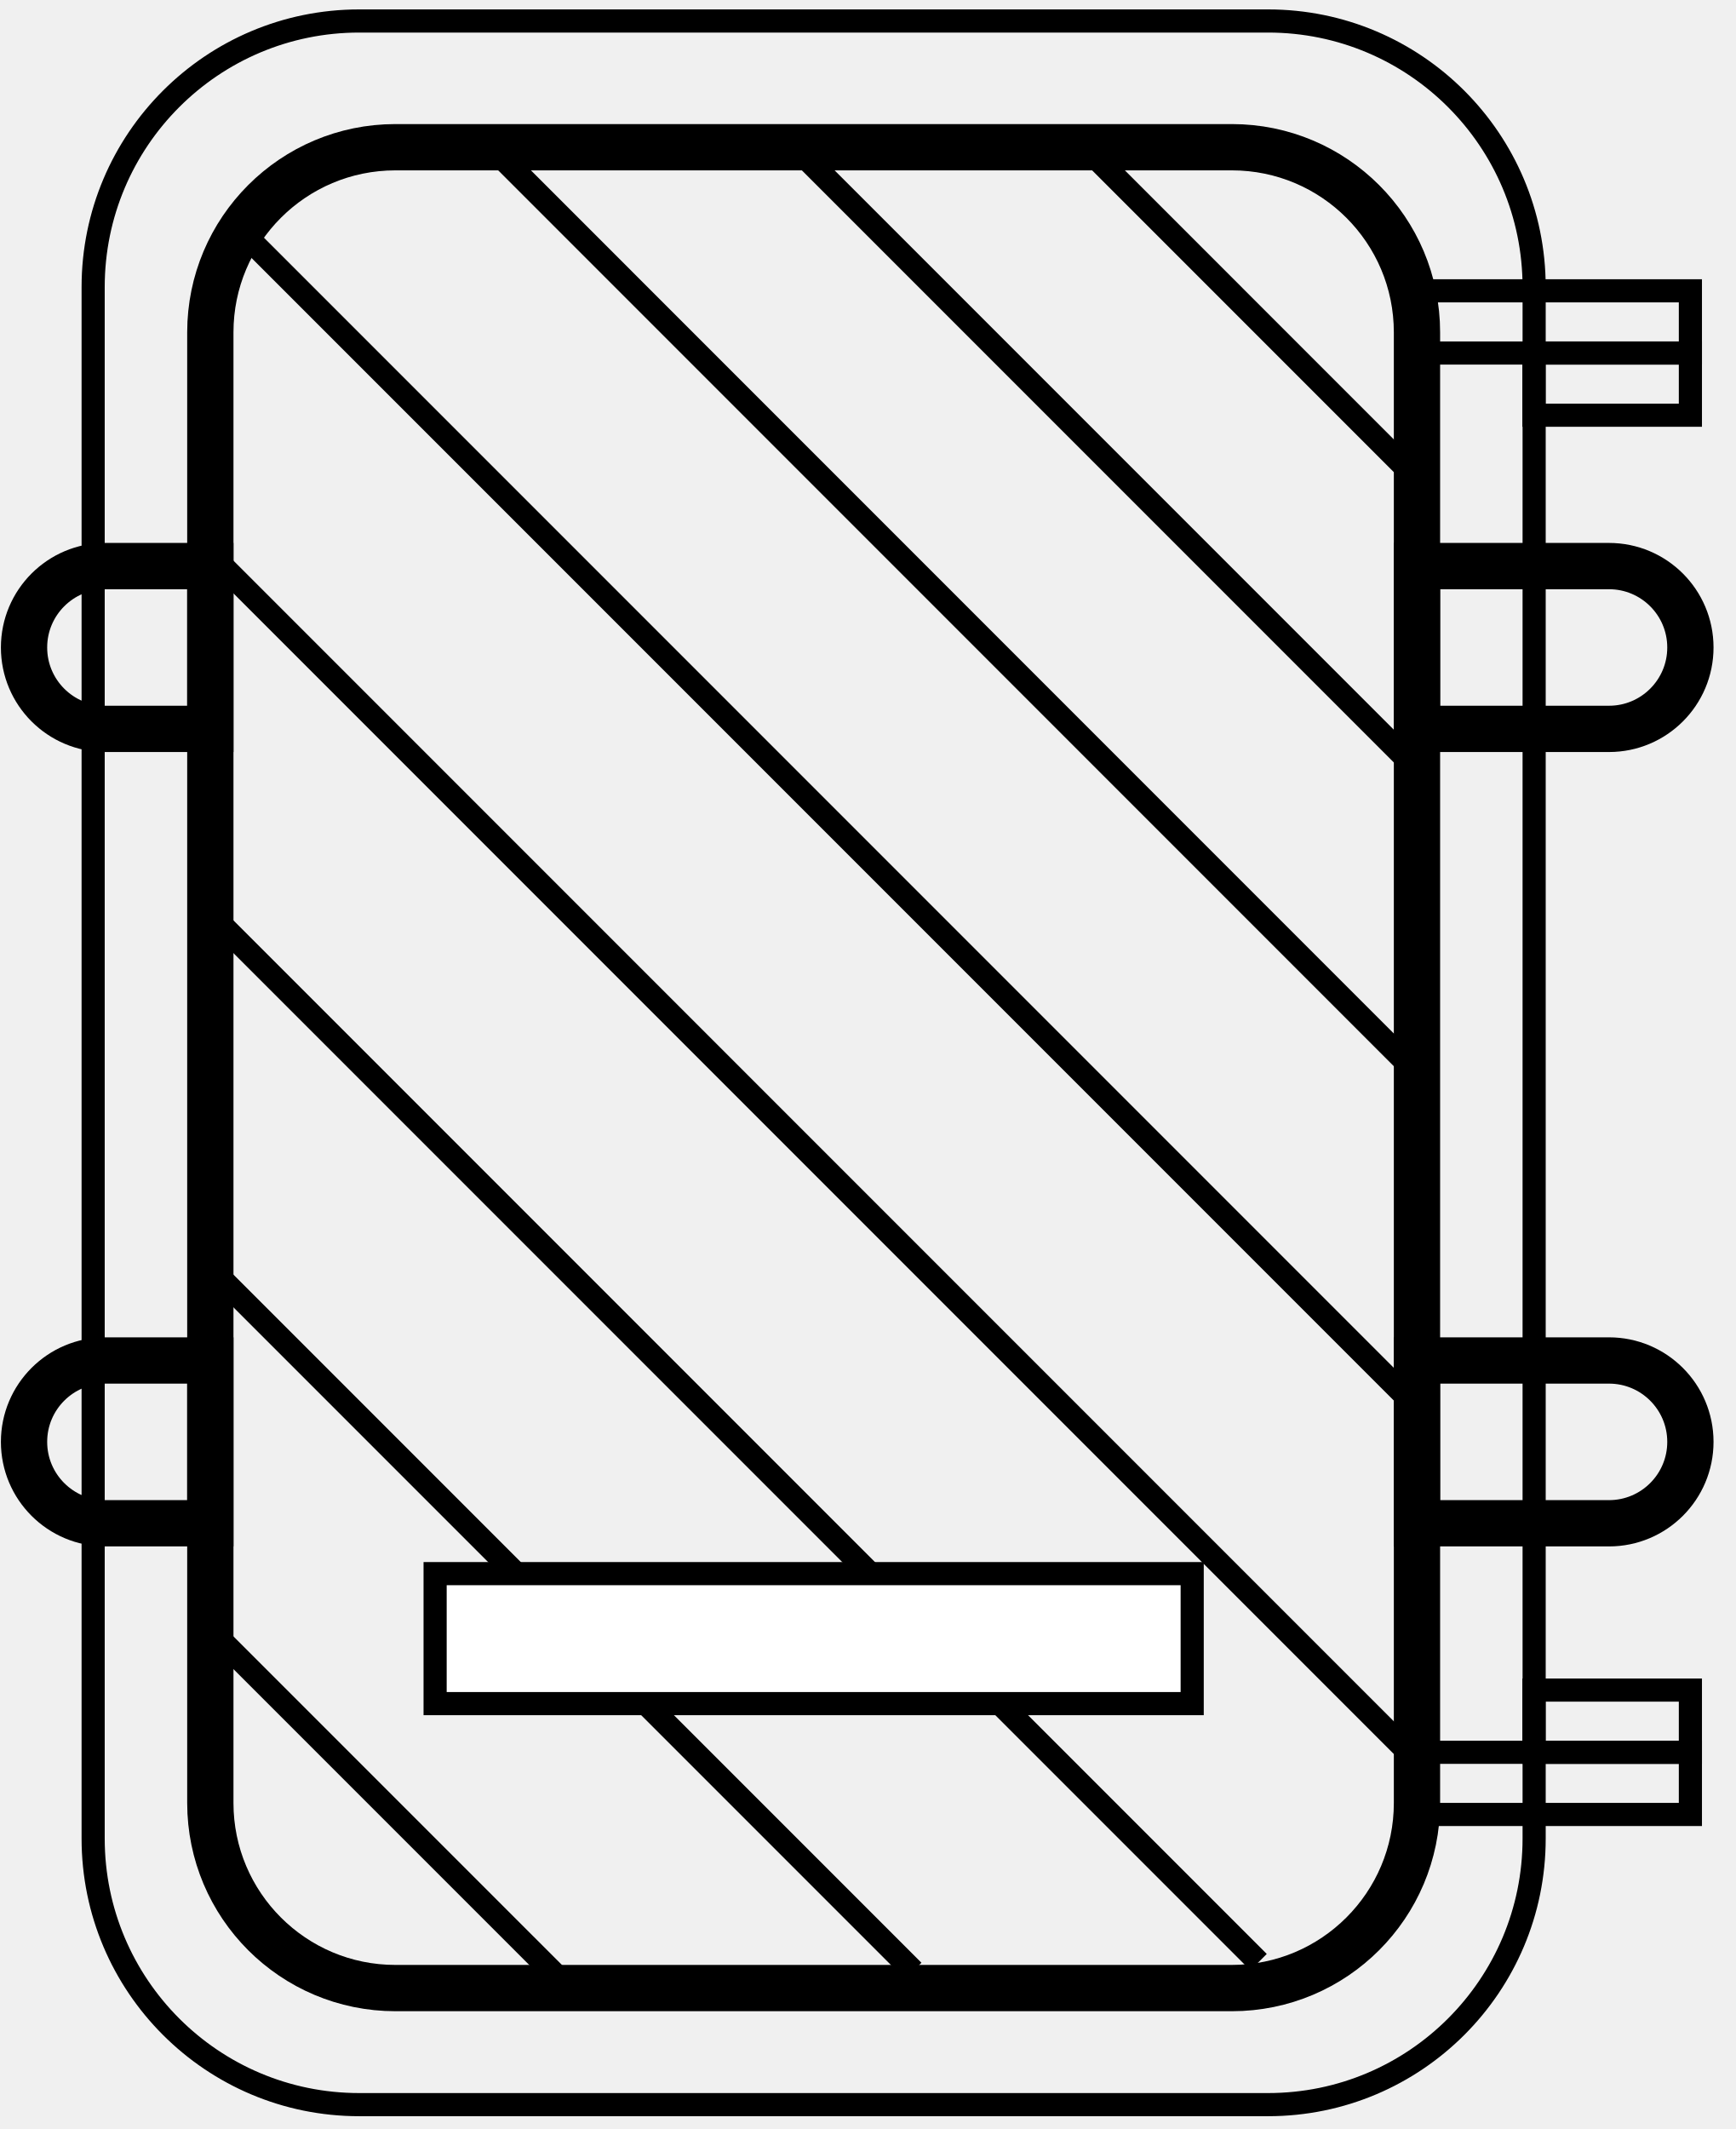
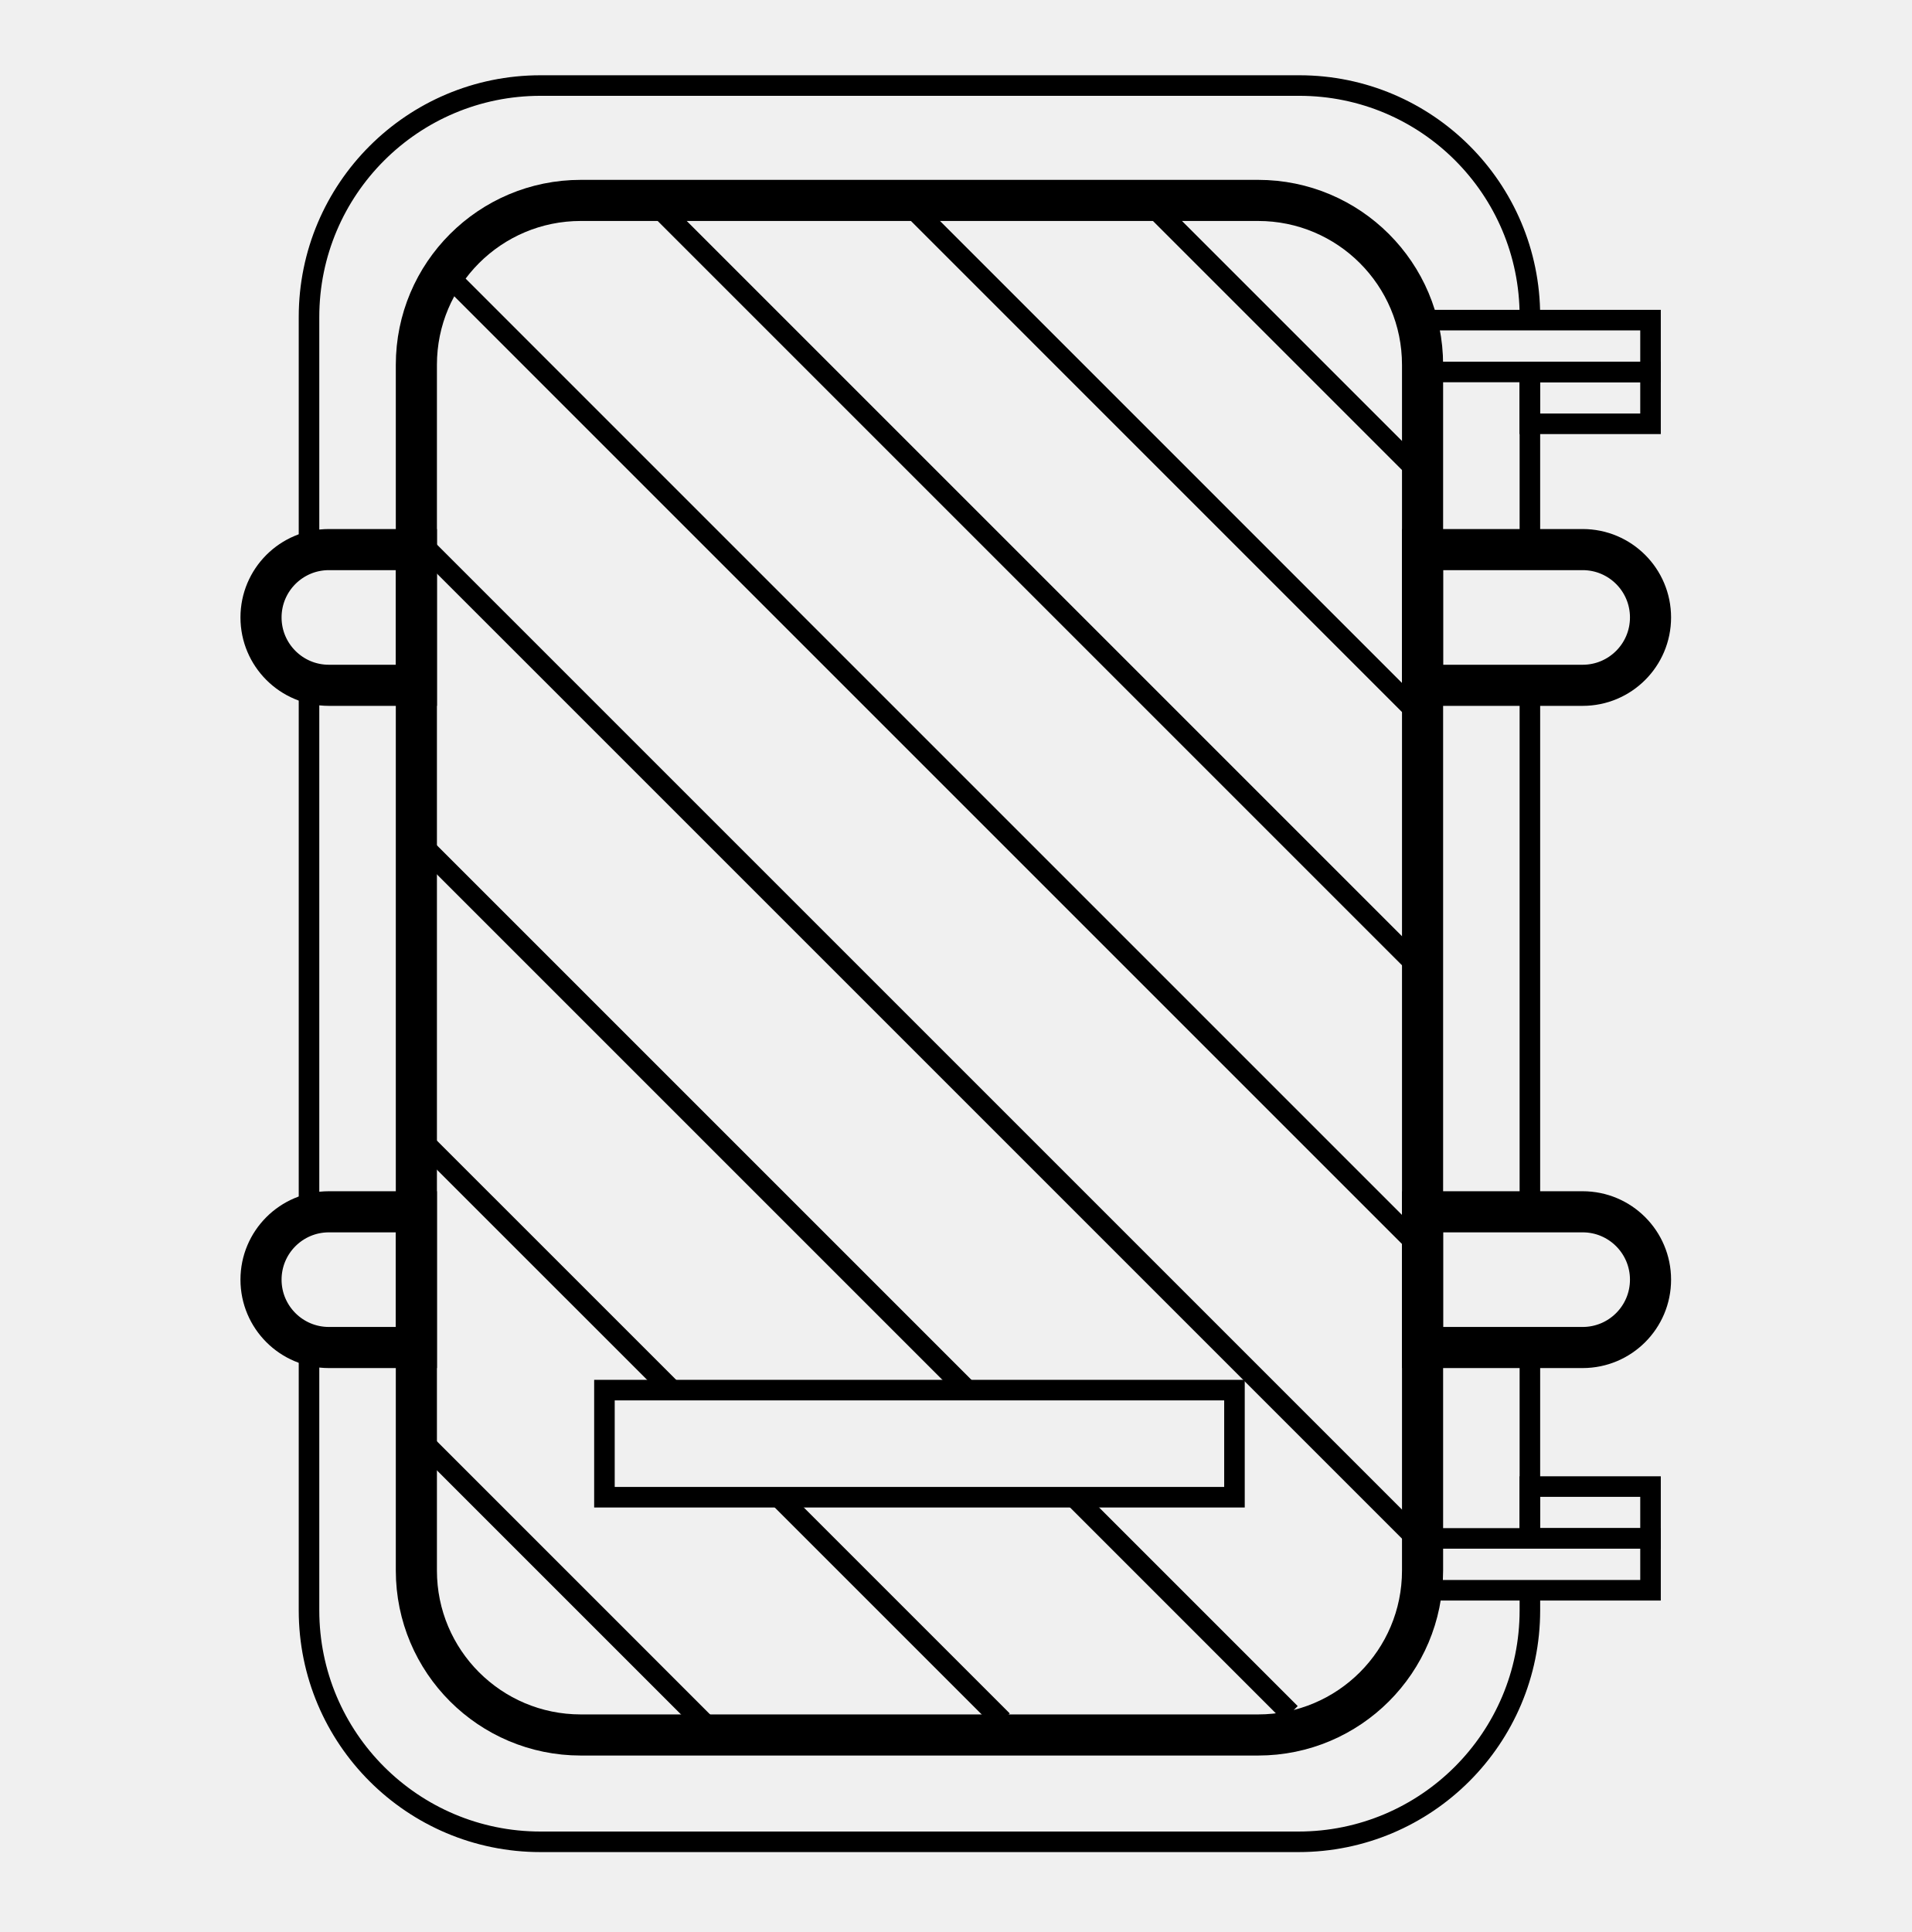
- <svg xmlns="http://www.w3.org/2000/svg" width="75" height="92" viewBox="0 0 75 92" fill="none">
-   <rect x="9.091" y="6.362" width="52.155" height="79.548" rx="8" fill="none" stroke="currentColor" stroke-width="2" />
-   <rect x="4.026" y="0.907" width="62.284" height="90.04" rx="11.5" stroke="currentColor" />
-   <path d="M61.246 24.462H69.546C71.489 24.462 73.064 26.037 73.064 27.98C73.064 29.922 71.489 31.497 69.546 31.497H61.246V24.462Z" fill="none" stroke="currentColor" stroke-width="2" />
-   <path d="M61.246 12.567H73.064V15.255H61.246V12.567Z" fill="none" stroke="currentColor" />
-   <path d="M61.246 78.408H73.064V75.721H61.246V78.408Z" fill="none" stroke="currentColor" />
-   <path d="M66.303 15.255H73.064V17.942H66.303V15.255Z" fill="none" stroke="currentColor" />
-   <path d="M66.303 75.721H73.064V73.033H66.303V75.721Z" fill="none" stroke="currentColor" />
-   <path d="M9.091 24.462H4.556C2.614 24.462 1.039 26.037 1.039 27.98C1.039 29.922 2.614 31.497 4.556 31.497H9.091V24.462Z" fill="none" stroke="currentColor" stroke-width="2" />
-   <path d="M61.246 58.79H69.546C71.489 58.79 73.064 60.365 73.064 62.307C73.064 64.25 71.489 65.825 69.546 65.825H61.246V58.79Z" fill="none" stroke="currentColor" stroke-width="2" />
-   <path d="M9.091 58.79H4.556C2.614 58.79 1.039 60.365 1.039 62.307C1.039 64.25 2.614 65.825 4.556 65.825H9.091V58.79Z" fill="none" stroke="currentColor" stroke-width="2" />
-   <line x1="46.559" y1="6.008" x2="60.704" y2="20.154" stroke="currentColor" />
-   <line x1="34.768" y1="6.763" x2="60.704" y2="32.699" stroke="currentColor" />
-   <line x1="21.532" y1="6.653" x2="60.704" y2="45.826" stroke="currentColor" />
-   <line x1="10.478" y1="10.048" x2="60.704" y2="60.274" stroke="currentColor" />
-   <line x1="9.196" y1="24.04" x2="60.704" y2="75.548" stroke="currentColor" />
-   <line x1="9.126" y1="39.516" x2="54.399" y2="84.789" stroke="currentColor" />
-   <line x1="9.126" y1="54.823" x2="39.473" y2="85.169" stroke="currentColor" />
-   <line x1="9.126" y1="70.456" x2="24.294" y2="85.623" stroke="currentColor" />
-   <rect x="18.807" y="68.001" width="32.723" height="5.617" fill="white" stroke="currentColor" />
+ <svg xmlns="http://www.w3.org/2000/svg" width="93" height="94" viewBox="0 0 93 94" fill="none">
+   <rect x="20.257" y="9.751" width="48.953" height="74.663" rx="8" stroke="currentColor" stroke-width="2" />
+   <path d="M74.432 65.678V74.879M74.432 33.264V58.788M74.432 15.382C74.432 9.185 69.409 4.162 63.212 4.162H26.297C20.077 4.162 15.034 9.204 15.034 15.425V26.728M74.432 26.601V18.103M74.432 77.409V78.348C74.432 84.569 69.389 89.612 63.169 89.612H26.297C20.077 89.612 15.034 84.569 15.034 78.348V65.49M15.034 59.001V33.217" stroke="currentColor" />
+   <path d="M69.209 26.74H77C78.823 26.74 80.301 28.218 80.301 30.041V30.041C80.301 31.864 78.823 33.343 77 33.343H69.209V26.74Z" stroke="currentColor" stroke-width="2" />
+   <path d="M69.209 15.575H80.301V18.098H69.209V15.575Z" stroke="currentColor" />
+   <path d="M69.209 77.373H80.301V74.85H69.209V77.373Z" stroke="currentColor" />
+   <path d="M74.426 18.097H80.301V20.62H74.426V18.097Z" stroke="currentColor" />
+   <path d="M74.428 74.85H80.301V72.328H74.428V74.85Z" stroke="currentColor" />
+   <path d="M20.257 26.74H16C14.177 26.74 12.699 28.218 12.699 30.041V30.041C12.699 31.864 14.177 33.343 16 33.343H20.257V26.74Z" stroke="currentColor" stroke-width="2" />
+   <path d="M69.209 58.959H77C78.823 58.959 80.301 60.438 80.301 62.261V62.261C80.301 64.084 78.823 65.562 77 65.562H69.209V58.959Z" stroke="currentColor" stroke-width="2" />
+   <path d="M20.257 58.959H16C14.177 58.959 12.699 60.438 12.699 62.261V62.261C12.699 64.084 14.177 65.562 16 65.562H20.257V58.959Z" stroke="currentColor" stroke-width="2" />
+   <line x1="55.445" y1="9.397" x2="68.722" y2="22.674" stroke="currentColor" />
+   <line x1="44.379" y1="10.105" x2="68.722" y2="34.449" stroke="currentColor" />
+   <line x1="31.955" y1="10.002" x2="68.722" y2="46.77" stroke="currentColor" />
+   <line x1="21.58" y1="13.188" x2="68.722" y2="60.331" stroke="currentColor" />
+   <line x1="20.377" y1="26.321" x2="68.722" y2="74.667" stroke="currentColor" />
+   <path d="M20.29 40.869L47.047 67.626M62.782 83.362L52.218 72.797" stroke="currentColor" />
+   <path d="M20.29 55.236L32.614 67.559M48.773 83.719L37.986 72.932" stroke="currentColor" />
+   <line x1="20.312" y1="69.887" x2="34.548" y2="84.123" stroke="currentColor" />
+   <rect x="29.407" y="67.635" width="30.652" height="5.211" stroke="currentColor" />
</svg>
